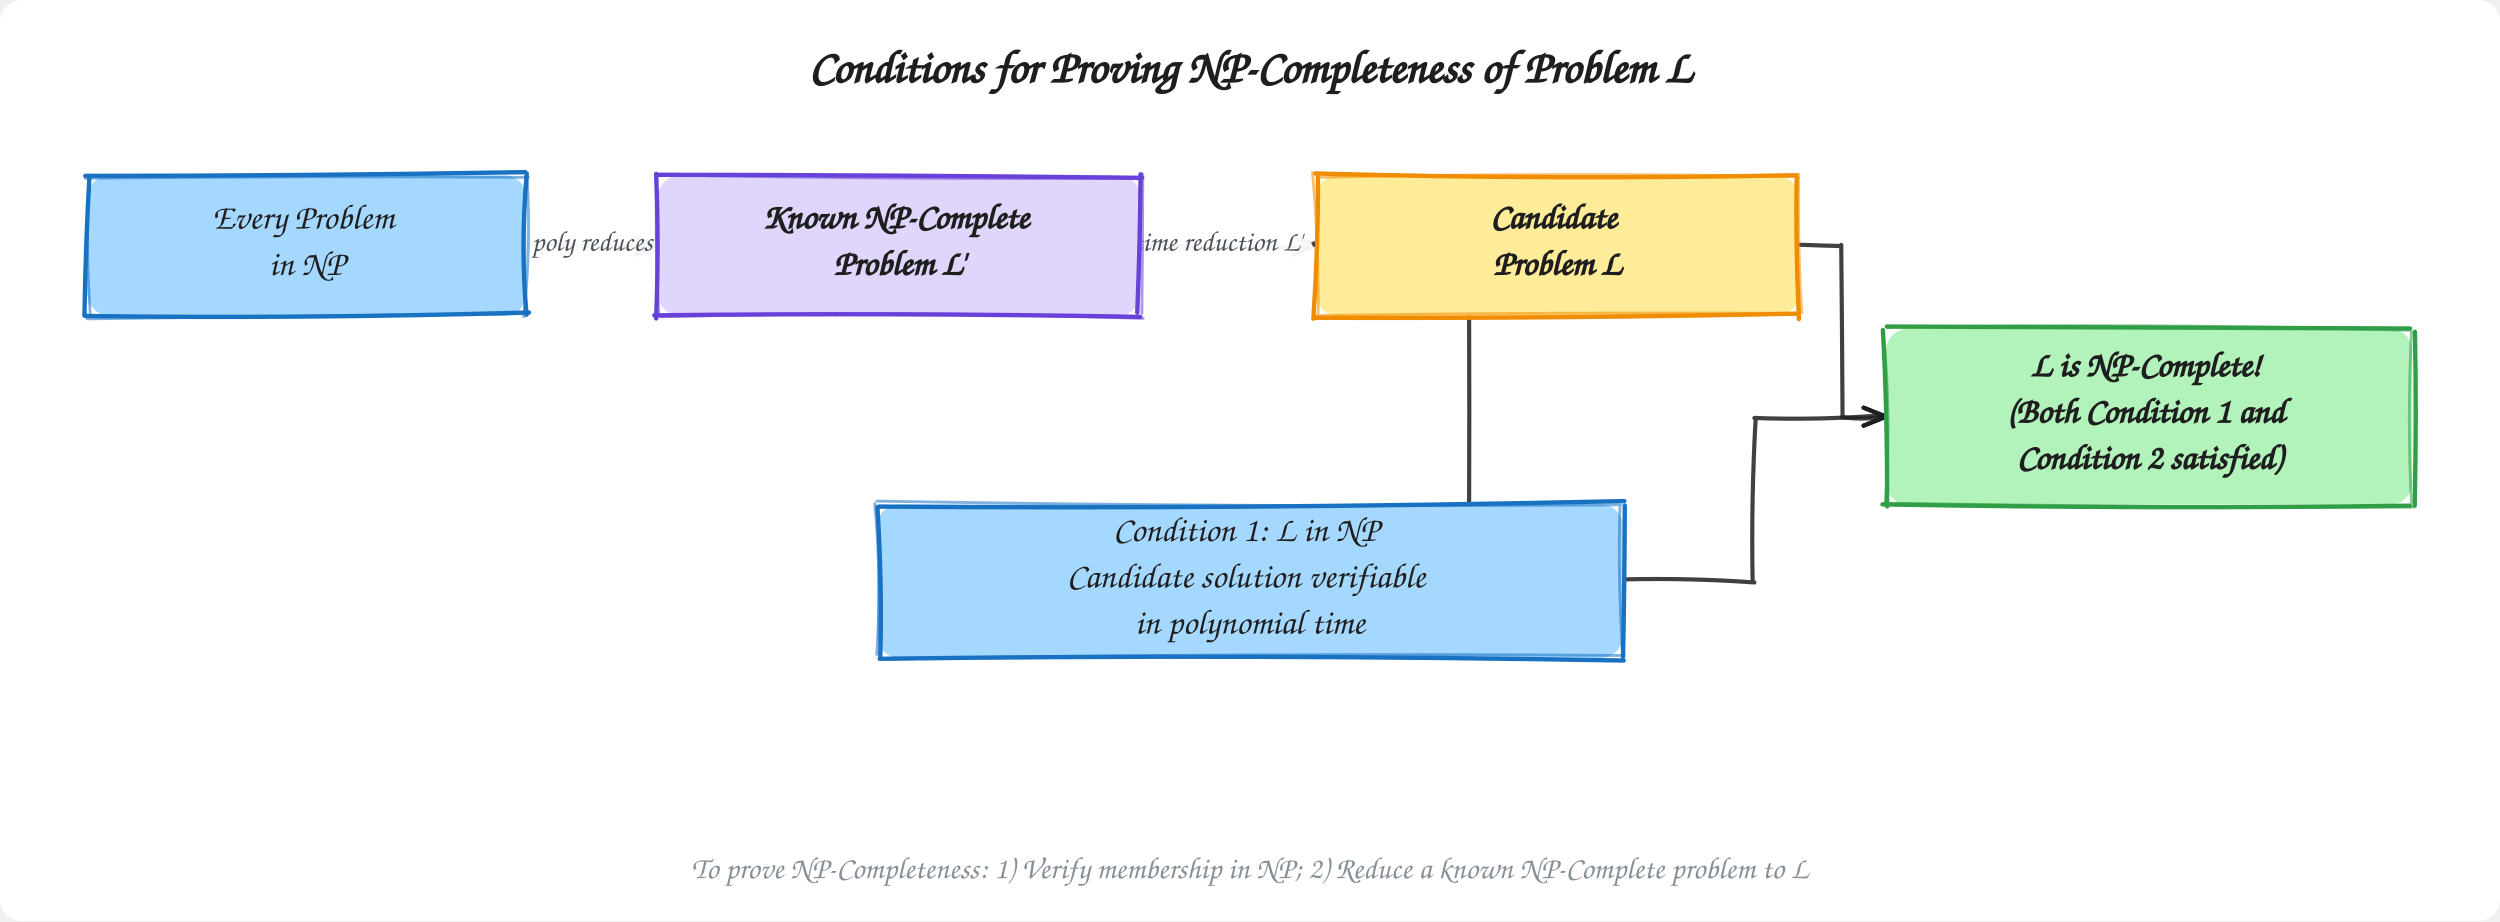
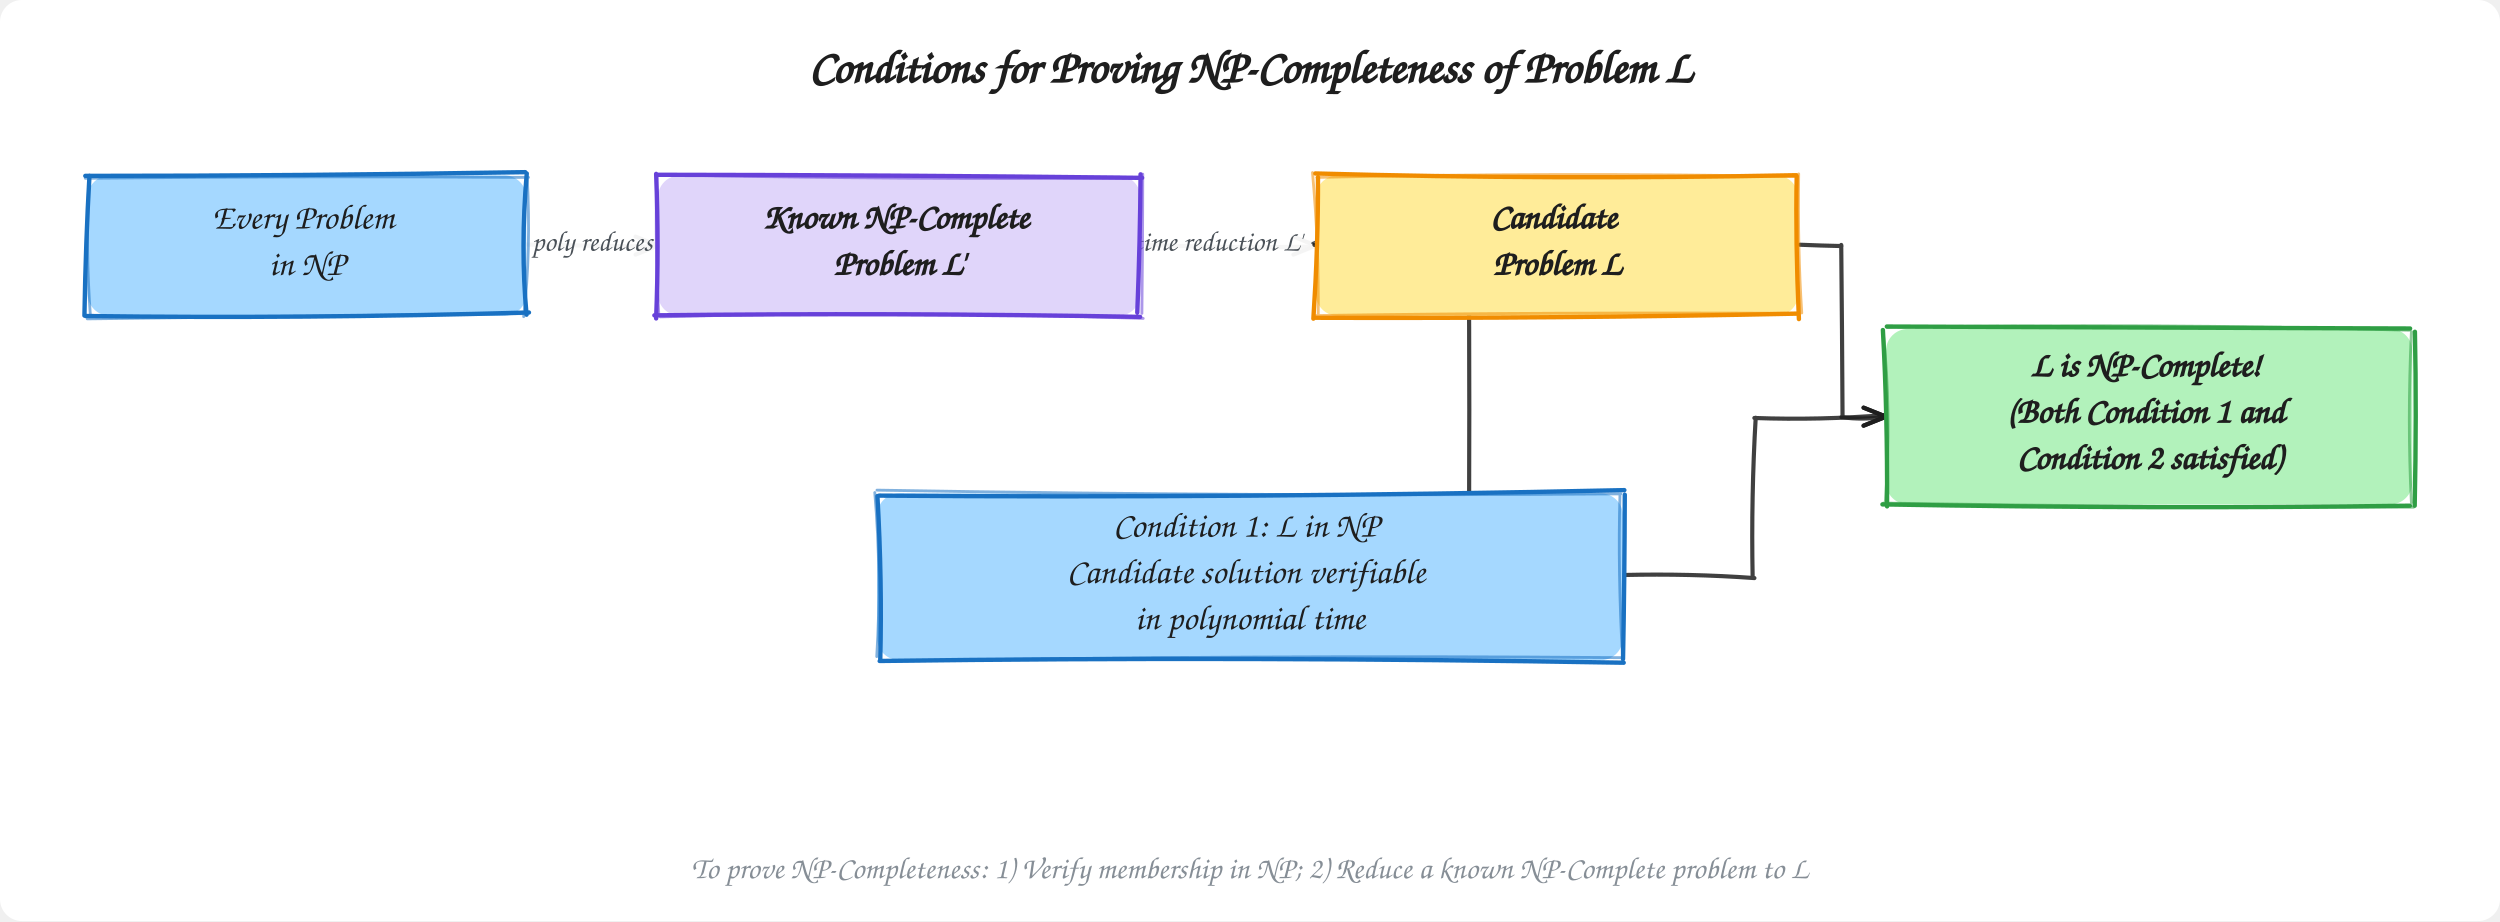
<svg xmlns="http://www.w3.org/2000/svg" width="1140" height="420" viewBox="0 0 1140 420" role="img" aria-label="Conditions for Proving NP-Completeness of Problem L">
  <rect width="1140" height="420" fill="#ffffff" rx="10" />
  <text text-anchor="middle" dominant-baseline="central" font-family="&quot;Segoe Print&quot;, &quot;Bradley Hand&quot;, Chilanka, &quot;Comic Sans MS&quot;, &quot;Comic Neue&quot;, cursive" font-size="21" font-weight="bold" fill="#1e1e1e">
    <tspan x="570.0" y="34.0">Conditions for Proving NP-Completeness of Problem L</tspan>
  </text>
  <path d="M239.9 111.5 Q270.0 112.1 300.6 112.5" fill="none" stroke="#1e1e1e" stroke-width="1.9" stroke-linecap="round" opacity="0.85" />
  <path d="M289.8 116.1 L300.0 112.0 L289.8 107.9" fill="none" stroke="#1e1e1e" stroke-width="1.9" stroke-linecap="round" stroke-linejoin="round" />
  <rect x="215.0" y="100.0" width="110" height="24" rx="6" fill="#ffffff" opacity="0.95" />
  <text text-anchor="middle" dominant-baseline="central" font-family="&quot;Segoe Print&quot;, &quot;Bradley Hand&quot;, Chilanka, &quot;Comic Sans MS&quot;, &quot;Comic Neue&quot;, cursive" font-size="13" font-weight="normal" fill="#495057">
    <tspan x="270.0" y="112.0">poly reduces</tspan>
  </text>
  <path d="M519.8 111.5 Q561.3 113.3 601.0 112.4" fill="none" stroke="#1e1e1e" stroke-width="1.9" stroke-linecap="round" opacity="0.85" />
  <path d="M589.8 116.1 L600.0 112.0 L589.8 107.9" fill="none" stroke="#1e1e1e" stroke-width="1.9" stroke-linecap="round" stroke-linejoin="round" />
  <rect x="441.0" y="100.0" width="238" height="24" rx="6" fill="#ffffff" opacity="0.95" />
  <text text-anchor="middle" dominant-baseline="central" font-family="&quot;Segoe Print&quot;, &quot;Bradley Hand&quot;, Chilanka, &quot;Comic Sans MS&quot;, &quot;Comic Neue&quot;, cursive" font-size="13" font-weight="normal" fill="#495057">
    <tspan x="560.0" y="112.0">poly-time reduction L' &lt;=p L</tspan>
  </text>
-   <path d="M599.4 111.7 Q634.7 112.3 670.1 111.7 M669.7 112.1 Q670.3 187.1 669.7 264.8 M670.1 264.7 Q703.6 265.5 739.8 265.1" fill="none" stroke="#1e1e1e" stroke-width="1.9" stroke-linecap="round" opacity="0.85" />
-   <path d="M729.8 269.1 L740.0 265.0 L729.8 260.9" fill="none" stroke="#1e1e1e" stroke-width="1.9" stroke-linecap="round" stroke-linejoin="round" />
-   <path d="M740.3 264.2 Q770.9 263.5 800.0 265.6 M799.2 265.0 Q798.5 227.3 800.6 190.5 M800.0 190.6 Q829.8 191.7 860.5 189.2" fill="none" stroke="#1e1e1e" stroke-width="1.9" stroke-linecap="round" opacity="0.85" />
+   <path d="M599.4 111.7 Q634.7 112.3 670.1 111.7 M669.7 112.1 Q670.3 186.1 669.7 262.8 M670.1 262.7 Q703.6 263.5 739.8 263.1" fill="none" stroke="#1e1e1e" stroke-width="1.9" stroke-linecap="round" opacity="0.85" />
+   <path d="M729.8 267.1 L740.0 263.0 L729.8 258.9" fill="none" stroke="#1e1e1e" stroke-width="1.9" stroke-linecap="round" stroke-linejoin="round" />
+   <path d="M740.3 262.2 Q770.9 261.5 800.0 263.6 M799.2 263.0 Q798.5 226.3 800.6 190.5 M800.0 190.6 Q829.8 191.7 860.5 189.2" fill="none" stroke="#1e1e1e" stroke-width="1.9" stroke-linecap="round" opacity="0.85" />
  <path d="M849.8 194.1 L860.0 190.0 L849.8 185.9" fill="none" stroke="#1e1e1e" stroke-width="1.9" stroke-linecap="round" stroke-linejoin="round" />
  <path d="M820.8 111.6 Q830.3 112.0 839.7 112.2 M839.6 111.7 Q840.0 150.2 840.2 190.2 M839.7 190.2 Q849.2 191.6 860.2 190.0" fill="none" stroke="#1e1e1e" stroke-width="1.9" stroke-linecap="round" opacity="0.85" />
  <path d="M849.8 194.1 L860.0 190.0 L849.8 185.9" fill="none" stroke="#1e1e1e" stroke-width="1.9" stroke-linecap="round" stroke-linejoin="round" />
  <rect x="40.0" y="80.0" width="200.0" height="64.0" rx="10" fill="#a5d8ff" />
  <path d="M38.9 80.2 Q139.4 80.2 239.5 78.5 M240.2 79.1 Q237.3 112.9 240.1 143.5 M241.2 142.5 Q139.5 145.4 39.0 144.1 M38.5 143.9 Q39.1 109.5 40.8 80.1" fill="none" stroke="#1971c2" stroke-width="2" stroke-linecap="round" />
  <path d="M38.9 81.3 Q141.1 80.2 241.0 80.9 M240.4 80.6 Q242.2 114.1 238.8 144.4 M238.9 143.0 Q139.4 144.1 39.8 145.4 M41.3 145.1 Q38.9 113.2 40.6 81.1" fill="none" stroke="#1971c2" stroke-width="1.3" stroke-linecap="round" opacity="0.55" />
  <text text-anchor="middle" dominant-baseline="central" font-family="&quot;Segoe Print&quot;, &quot;Bradley Hand&quot;, Chilanka, &quot;Comic Sans MS&quot;, &quot;Comic Neue&quot;, cursive" font-size="16" font-weight="normal" fill="#1e1e1e">
    <tspan x="140.0" y="101.4">Every Problem</tspan>
    <tspan x="140.0" y="122.6">in NP</tspan>
  </text>
  <rect x="300.0" y="80.0" width="220.0" height="64.0" rx="10" fill="#e0d5fa" />
  <path d="M300.1 79.7 Q407.4 79.8 520.8 81.1 M520.1 79.5 Q519.9 109.9 518.6 142.5 M519.9 144.5 Q408.4 142.5 298.4 143.8 M299.2 145.2 Q300.5 112.6 299.2 79.3" fill="none" stroke="#6741d9" stroke-width="2" stroke-linecap="round" />
  <path d="M301.4 79.7 Q412.3 82.0 520.1 81.2 M521.1 79.4 Q521.1 109.2 520.7 142.9 M521.3 145.2 Q411.6 141.4 301.1 144.5 M300.4 143.2 Q298.7 114.8 299.5 80.2" fill="none" stroke="#6741d9" stroke-width="1.3" stroke-linecap="round" opacity="0.55" />
  <text text-anchor="middle" dominant-baseline="central" font-family="&quot;Segoe Print&quot;, &quot;Bradley Hand&quot;, Chilanka, &quot;Comic Sans MS&quot;, &quot;Comic Neue&quot;, cursive" font-size="16" font-weight="bold" fill="#1e1e1e">
    <tspan x="410.0" y="101.4">Known NP-Complete</tspan>
    <tspan x="410.0" y="122.6">Problem L'</tspan>
  </text>
  <rect x="600.0" y="80.0" width="220.0" height="64.0" rx="10" fill="#ffec99" />
  <path d="M599.8 79.1 Q708.5 82.1 819.1 79.9 M819.3 80.3 Q818.7 109.8 820.3 145.5 M820.2 143.0 Q711.7 145.3 599.2 144.9 M598.9 145.3 Q601.1 112.2 601.0 80.9" fill="none" stroke="#f08c00" stroke-width="2" stroke-linecap="round" />
  <path d="M600.5 80.9 Q710.7 78.5 818.6 80.5 M820.2 79.3 Q819.7 113.7 821.6 142.7 M819.4 142.9 Q707.2 142.3 599.6 143.9 M601.1 144.8 Q601.5 111.9 598.5 78.7" fill="none" stroke="#f08c00" stroke-width="1.3" stroke-linecap="round" opacity="0.55" />
  <text text-anchor="middle" dominant-baseline="central" font-family="&quot;Segoe Print&quot;, &quot;Bradley Hand&quot;, Chilanka, &quot;Comic Sans MS&quot;, &quot;Comic Neue&quot;, cursive" font-size="16" font-weight="bold" fill="#1e1e1e">
    <tspan x="710.0" y="101.4">Candidate</tspan>
    <tspan x="710.0" y="122.6">Problem L</tspan>
  </text>
-   <rect x="400.0" y="230.0" width="340.0" height="70.0" rx="10" fill="#a5d8ff" />
-   <path d="M400.9 231.0 Q568.0 232.3 740.7 228.5 M740.9 230.6 Q740.8 266.0 740.1 299.5 M740.4 301.2 Q568.1 298.2 401.2 300.4 M401.4 299.7 Q402.3 267.0 400.1 231.2" fill="none" stroke="#1971c2" stroke-width="2" stroke-linecap="round" />
-   <path d="M399.9 228.5 Q572.0 231.5 739.1 230.2 M738.7 230.8 Q737.7 262.5 739.9 299.1 M740.3 298.9 Q568.7 297.5 400.8 300.6 M399.8 298.4 Q402.1 264.2 398.9 229.6" fill="none" stroke="#1971c2" stroke-width="1.3" stroke-linecap="round" opacity="0.55" />
+   <rect x="400.0" y="225.0" width="340.0" height="76.0" rx="10" fill="#a5d8ff" />
+   <path d="M400.9 226.0 Q568.0 227.3 740.7 223.5 M740.9 225.6 Q740.8 264.0 740.1 300.5 M740.4 302.2 Q568.1 299.2 401.2 301.4 M401.4 300.7 Q402.3 265.0 400.1 226.2" fill="none" stroke="#1971c2" stroke-width="2" stroke-linecap="round" />
+   <path d="M399.9 223.5 Q572.0 226.5 739.1 225.2 M738.7 225.8 Q737.7 260.5 739.9 300.1 M740.3 299.9 Q568.7 298.5 400.8 301.6 M399.8 299.4 Q402.1 262.2 398.9 224.6" fill="none" stroke="#1971c2" stroke-width="1.3" stroke-linecap="round" opacity="0.55" />
  <text text-anchor="middle" dominant-baseline="central" font-family="&quot;Segoe Print&quot;, &quot;Bradley Hand&quot;, Chilanka, &quot;Comic Sans MS&quot;, &quot;Comic Neue&quot;, cursive" font-size="16" font-weight="normal" fill="#1e1e1e">
-     <tspan x="570.0" y="243.9">Condition 1: L in NP</tspan>
-     <tspan x="570.0" y="265.0">Candidate solution verifiable</tspan>
-     <tspan x="570.0" y="286.1">in polynomial time</tspan>
+     <tspan x="570.0" y="241.9">Condition 1: L in NP</tspan>
+     <tspan x="570.0" y="263.0">Candidate solution verifiable</tspan>
+     <tspan x="570.0" y="284.1">in polynomial time</tspan>
  </text>
  <rect x="860.0" y="150.0" width="240.0" height="80.0" rx="10" fill="#b2f2bb" />
  <path d="M860.4 148.9 Q982.5 149.4 1099.0 149.8 M1101.2 151.3 Q1102.0 188.9 1101.1 230.6 M1098.9 230.6 Q982.3 232.2 858.4 230.0 M860.5 230.9 Q860.7 188.5 858.6 150.5" fill="none" stroke="#2f9e44" stroke-width="2" stroke-linecap="round" />
  <path d="M860.6 149.3 Q979.7 147.2 1098.6 150.6 M1099.6 151.2 Q1097.7 192.4 1099.6 229.2 M1100.6 231.3 Q981.8 231.4 858.9 229.4 M859.7 229.2 Q862.7 187.9 858.6 150.2" fill="none" stroke="#2f9e44" stroke-width="1.3" stroke-linecap="round" opacity="0.55" />
  <text text-anchor="middle" dominant-baseline="central" font-family="&quot;Segoe Print&quot;, &quot;Bradley Hand&quot;, Chilanka, &quot;Comic Sans MS&quot;, &quot;Comic Neue&quot;, cursive" font-size="16" font-weight="bold" fill="#1e1e1e">
    <tspan x="980.0" y="168.9">L is NP-Complete!</tspan>
    <tspan x="980.0" y="190.0">(Both Condition 1 and</tspan>
    <tspan x="980.0" y="211.1">Condition 2 satisfied)</tspan>
  </text>
  <text text-anchor="middle" dominant-baseline="central" font-family="&quot;Segoe Print&quot;, &quot;Bradley Hand&quot;, Chilanka, &quot;Comic Sans MS&quot;, &quot;Comic Neue&quot;, cursive" font-size="14" font-weight="normal" fill="#868e96">
    <tspan x="570.0" y="398.0">To prove NP-Completeness: 1) Verify membership in NP; 2) Reduce a known NP-Complete problem to L</tspan>
  </text>
</svg>
